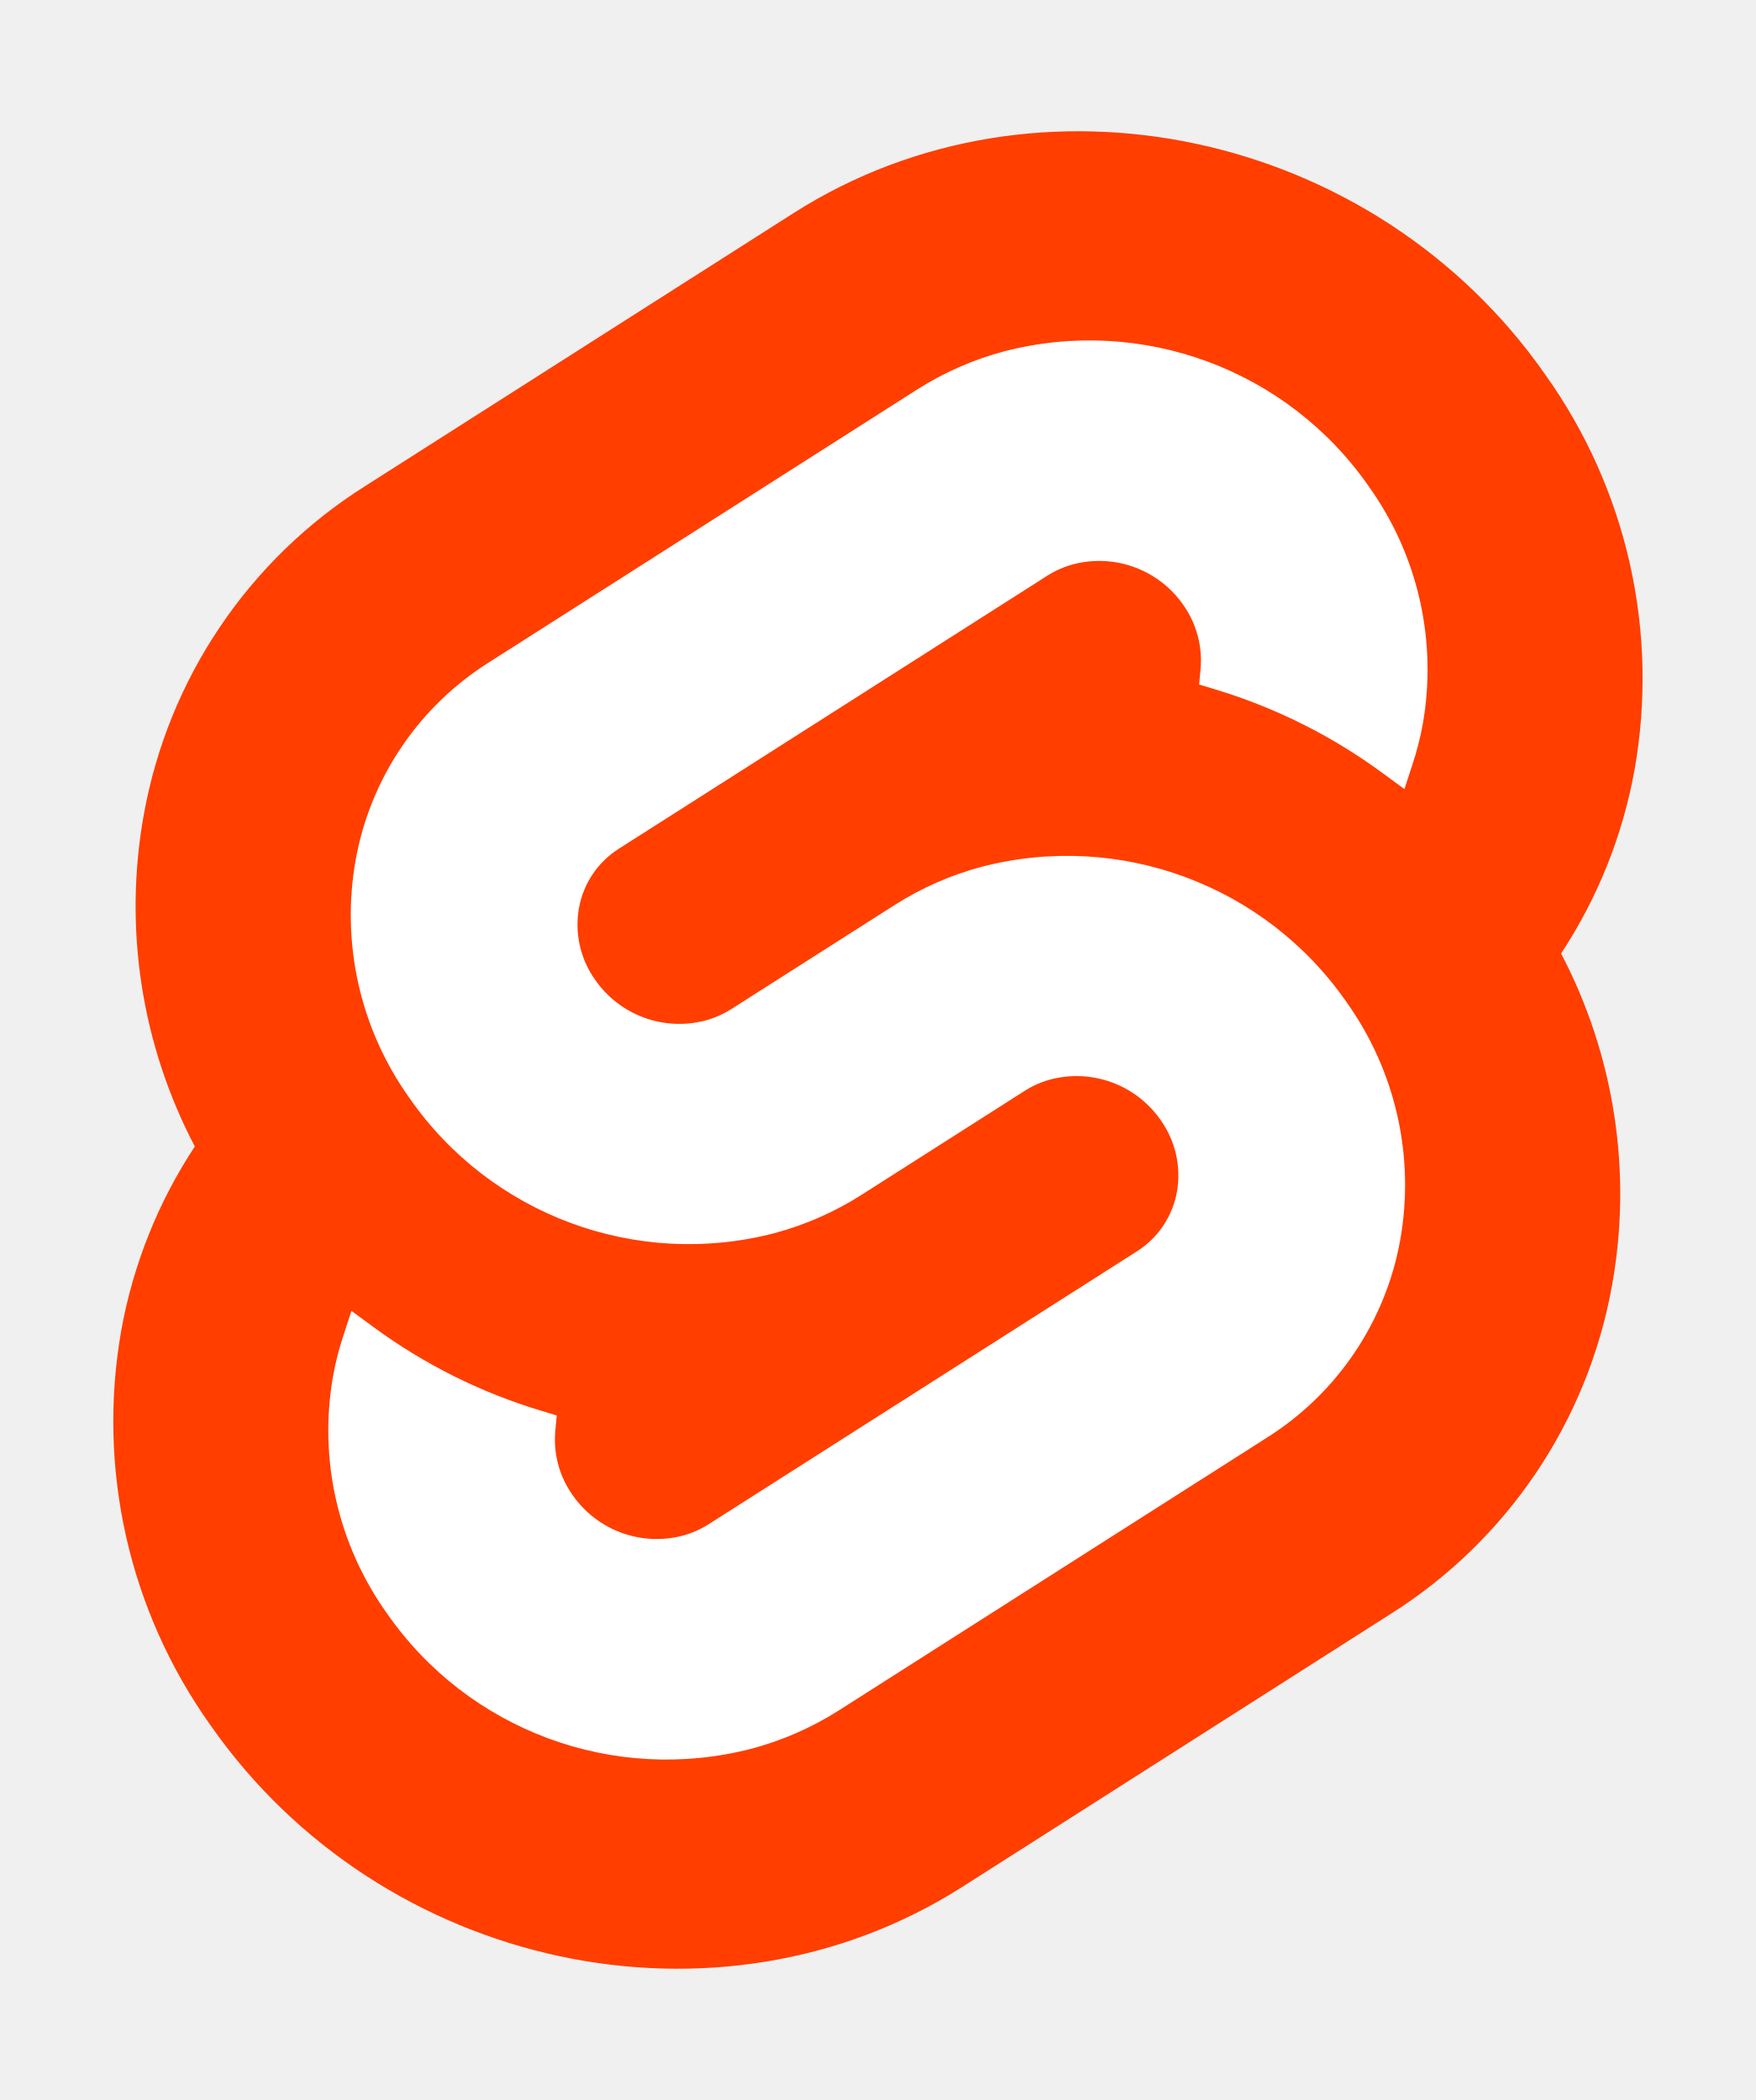
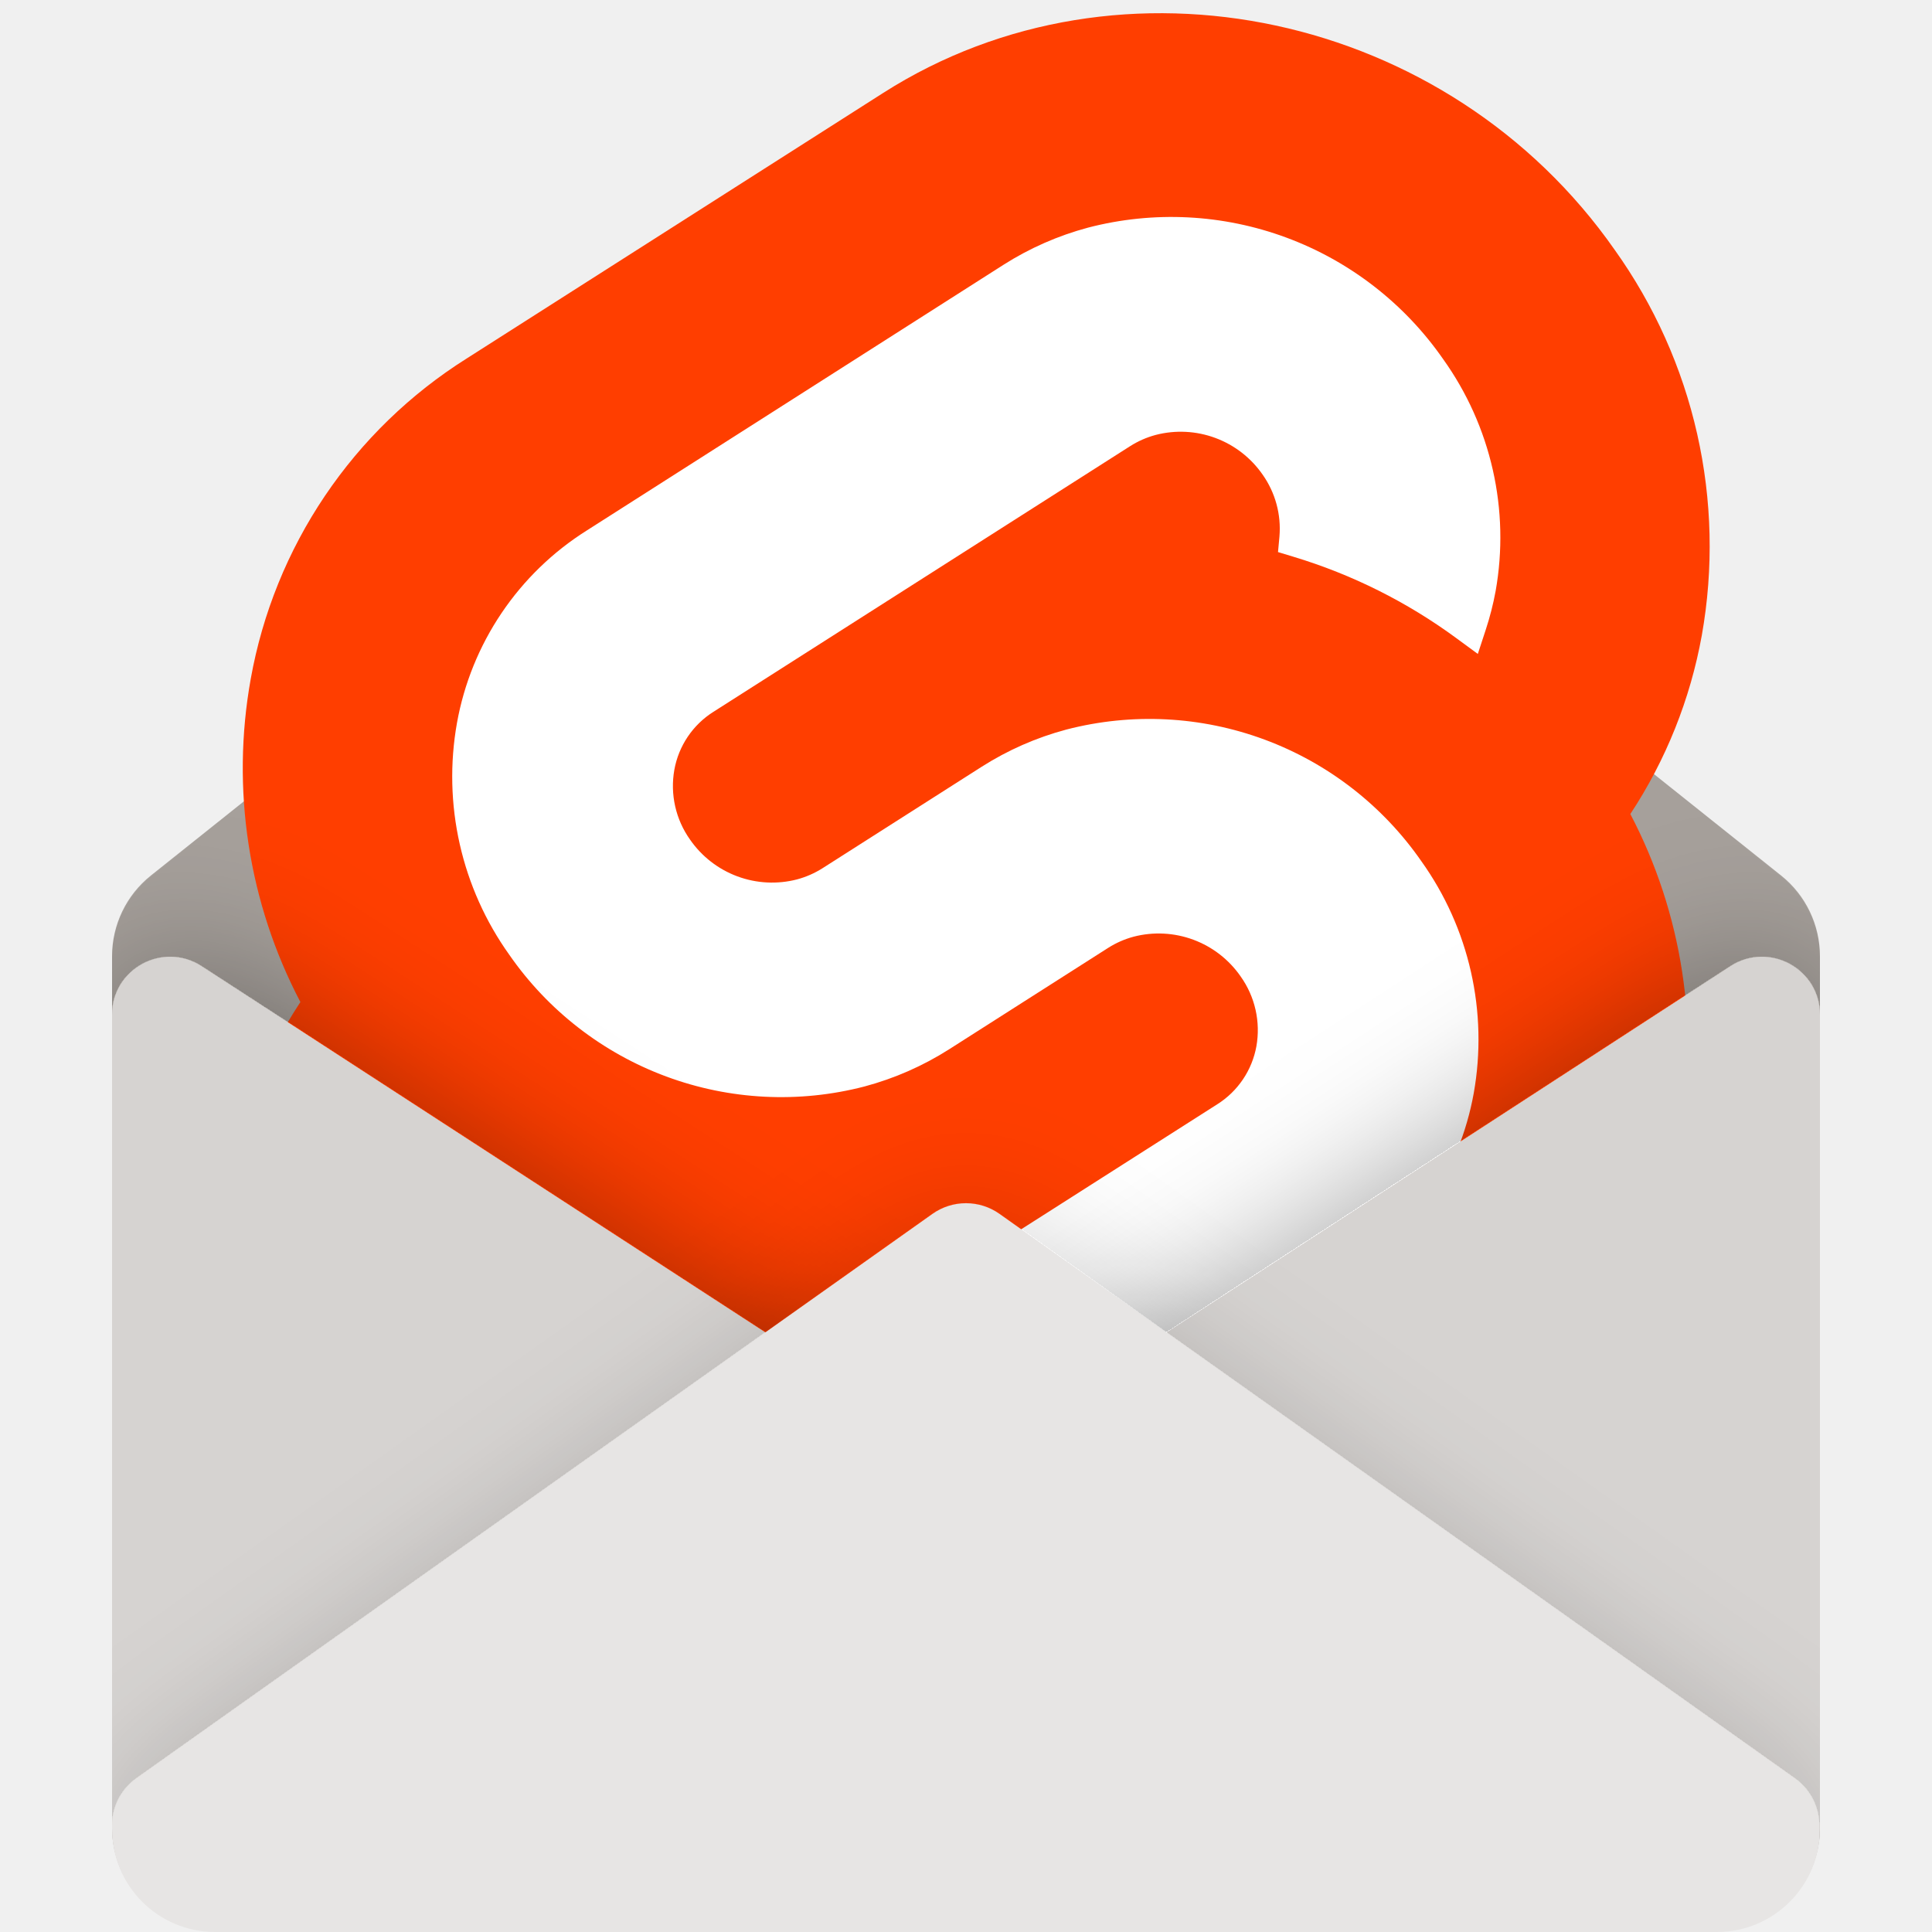
- <svg xmlns="http://www.w3.org/2000/svg" width="107" height="128" viewBox="0 0 107 128">
-   <path d="M94.157 22.819c-10.4-14.885-30.94-19.297-45.792-9.835L22.282 29.608A29.92 29.92 0 0 0 8.764 49.65a31.5 31.5 0 0 0 3.108 20.231 30 30 0 0 0-4.477 11.183 31.9 31.9 0 0 0 5.448 24.116c10.402 14.887 30.942 19.297 45.791 9.835l26.083-16.624A29.92 29.92 0 0 0 98.235 78.35a31.53 31.53 0 0 0-3.105-20.232 30 30 0 0 0 4.474-11.182 31.88 31.88 0 0 0-5.447-24.116" style="fill:#ff3e00" />
-   <path d="M45.817 106.582a20.72 20.72 0 0 1-22.237-8.243 19.17 19.17 0 0 1-3.277-14.503 18 18 0 0 1 .624-2.435l.49-1.498 1.337.981a33.6 33.6 0 0 0 10.203 5.098l.97.294-.09.968a5.85 5.85 0 0 0 1.052 3.878 6.24 6.24 0 0 0 6.695 2.485 5.8 5.8 0 0 0 1.603-.704L69.27 76.28a5.43 5.43 0 0 0 2.45-3.631 5.8 5.8 0 0 0-.987-4.371 6.24 6.24 0 0 0-6.698-2.487 5.7 5.7 0 0 0-1.6.704l-9.953 6.345a19 19 0 0 1-5.296 2.326 20.72 20.72 0 0 1-22.237-8.243 19.17 19.17 0 0 1-3.277-14.502 17.99 17.99 0 0 1 8.13-12.052l26.081-16.623a19 19 0 0 1 5.3-2.329 20.72 20.72 0 0 1 22.237 8.243 19.17 19.17 0 0 1 3.277 14.503 18 18 0 0 1-.624 2.435l-.49 1.498-1.337-.98a33.6 33.6 0 0 0-10.203-5.1l-.97-.294.09-.968a5.86 5.86 0 0 0-1.052-3.878 6.24 6.24 0 0 0-6.696-2.485 5.8 5.8 0 0 0-1.602.704L37.73 51.72a5.42 5.42 0 0 0-2.449 3.63 5.79 5.79 0 0 0 .986 4.372 6.24 6.24 0 0 0 6.698 2.486 5.8 5.8 0 0 0 1.602-.704l9.952-6.342a19 19 0 0 1 5.295-2.328 20.72 20.72 0 0 1 22.237 8.242 19.17 19.17 0 0 1 3.277 14.503 18 18 0 0 1-8.13 12.053l-26.081 16.622a19 19 0 0 1-5.3 2.328" style="fill:#fff" />
+ <svg xmlns="http://www.w3.org/2000/svg" width="64" height="64" viewBox="0 0 1500 1500" fill="none">
+   <g clip-path="url(#clip0_5_2)">
+     <path d="M87 742.327C87 717.983 98.085 694.964 117.116 679.784L700.116 214.787C729.299 191.511 770.701 191.511 799.884 214.787L1382.88 679.784C1401.92 694.964 1413 717.983 1413 742.327V1419C1413 1463.18 1377.18 1499 1333 1499H167C122.817 1499 87 1463.18 87 1419V742.327Z" fill="#A6A09B" />
+     <path d="M1253.72 194.097C1124.74 9.429 870.004 -45.308 685.819 72.084L362.345 278.322C318.646 305.823 281.165 342.142 252.296 384.958C223.428 427.774 203.807 476.145 194.689 526.978C179.258 612.604 192.821 700.932 233.229 777.979C205.54 819.995 186.655 867.192 177.716 916.716C168.5 968.573 169.729 1021.75 181.33 1073.12C192.931 1124.5 214.67 1173.04 245.272 1215.9C374.279 1400.59 629.015 1455.3 813.171 1337.91L1136.65 1131.68C1180.35 1104.18 1217.83 1067.86 1246.7 1025.04C1275.57 982.228 1295.19 933.855 1304.3 883.021C1319.73 797.396 1306.18 709.069 1265.79 632.014C1293.47 589.998 1312.35 542.803 1321.28 493.282C1330.5 441.425 1329.27 388.248 1317.67 336.872C1306.07 285.495 1284.33 236.954 1253.72 194.097Z" fill="#FF3E00" />
+     <path d="M654.218 1233.28C603.313 1246.52 549.572 1243.81 500.254 1225.52C450.935 1207.24 408.415 1174.25 378.436 1131.02C360.029 1105.24 346.953 1076.05 339.975 1045.16C332.997 1014.26 332.258 982.281 337.8 951.095C339.677 940.856 342.26 930.76 345.53 920.877L351.622 902.295L368.195 914.472C406.468 942.604 449.261 963.993 494.731 977.717L506.753 981.365L505.646 993.368C504.177 1010.44 508.799 1027.49 518.693 1041.48C527.715 1054.5 540.514 1064.44 555.363 1069.96C570.212 1075.47 586.395 1076.29 601.726 1072.31C608.756 1070.43 615.456 1067.48 621.595 1063.58L945.077 857.361C952.993 852.375 959.783 845.795 965.015 838.039C970.248 830.283 973.808 821.522 975.469 812.314C977.129 802.914 976.901 793.278 974.799 783.967C972.696 774.656 968.761 765.857 963.223 758.084C954.195 745.058 941.39 735.117 926.536 729.601C911.683 724.084 895.495 723.259 880.157 727.237C873.137 729.117 866.445 732.06 860.314 735.966L736.876 814.682C716.578 827.593 694.427 837.324 671.19 843.538C620.285 856.778 566.545 854.072 517.228 835.784C467.91 817.497 425.39 784.509 395.412 741.277C377.004 715.505 363.928 686.314 356.95 655.418C349.972 624.522 349.232 592.542 354.776 561.357C360.258 530.789 372.057 501.703 389.419 475.958C406.781 450.213 429.323 428.377 455.603 411.845L779.057 205.614C799.364 192.682 821.531 182.939 844.787 176.723C895.691 163.484 949.431 166.19 998.748 184.477C1048.07 202.764 1090.58 235.751 1120.56 278.983C1138.97 304.756 1152.05 333.947 1159.02 364.843C1166 395.739 1166.74 427.719 1161.2 458.905C1159.31 469.142 1156.73 479.238 1153.47 489.123L1147.38 507.705L1130.81 495.546C1092.54 467.398 1049.75 446 1004.27 432.275L992.247 428.625L993.354 416.622C994.811 399.547 990.19 382.507 980.307 368.51C971.285 355.488 958.486 345.549 943.637 340.035C928.788 334.522 912.605 333.7 897.274 337.681C890.244 339.56 883.544 342.506 877.405 346.416L553.923 552.639C546.009 557.621 539.221 564.199 533.992 571.953C528.763 579.707 525.208 588.467 523.554 597.673C521.884 607.073 522.105 616.711 524.204 626.024C526.303 635.336 530.237 644.137 535.777 651.91C544.805 664.935 557.61 674.877 572.464 680.393C587.317 685.909 603.505 686.734 618.843 682.757C625.871 680.873 632.571 677.928 638.71 674.021L762.133 595.335C782.422 582.407 804.572 572.668 827.812 566.456C878.716 553.216 932.456 555.922 981.774 574.209C1031.09 592.497 1073.61 625.484 1103.59 668.717C1122 694.489 1135.07 723.68 1142.05 754.576C1149.03 785.472 1149.77 817.451 1144.23 848.637C1138.74 879.206 1126.94 908.294 1109.58 934.042C1092.22 959.791 1069.68 981.632 1043.4 998.172L719.943 1204.39C699.636 1217.32 677.474 1227.06 654.218 1233.28Z" fill="white" />
+     <mask id="mask0_5_2" style="mask-type:alpha" maskUnits="userSpaceOnUse" x="87" y="197" width="1326" height="1303">
+       <path d="M87 743.468C87 719.155 98.056 696.161 117.047 680.98L700.047 214.932C729.256 191.582 770.744 191.582 799.953 214.932L1382.95 680.98C1401.94 696.162 1413 719.155 1413 743.468V1420C1413 1464.18 1377.18 1500 1333 1500H167C122.817 1500 87 1464.18 87 1420V743.468Z" fill="white" />
+     </mask>
+     <g mask="url(#mask0_5_2)">
+       <g filter="url(#filter0_d_5_2)">
+         <path d="M750 1500H132C107.147 1500 87 1479.85 87 1455V787.887C87 752.189 126.574 730.704 156.511 750.148L725.489 1119.7C740.395 1129.39 759.605 1129.39 774.511 1119.7L1343.49 750.148C1373.43 730.704 1413 752.189 1413 787.887V1455C1413 1479.85 1392.85 1500 1368 1500H750Z" fill="#D6D3D1" />
+       </g>
+       <g filter="url(#filter1_d_5_2)">
+         <path d="M750 1500H132C107.147 1500 87 1479.85 87 1455V1417.33C87 1402.74 94.072 1389.05 105.973 1380.62L723.96 942.463C739.557 931.404 760.439 931.409 776.031 942.475L1393.53 1380.72C1405.34 1389.1 1412.39 1402.65 1412.48 1417.13L1412.72 1454.72C1412.87 1479.68 1392.68 1500 1367.72 1500H750Z" fill="#E7E5E4" />
+       </g>
+     </g>
+   </g>
+   <defs>
+     <filter id="filter0_d_5_2" x="-26.8" y="629.013" width="1553.6" height="984.787" filterUnits="userSpaceOnUse" color-interpolation-filters="sRGB">
+       <feFlood flood-opacity="0" result="BackgroundImageFix" />
+       <feColorMatrix in="SourceAlpha" type="matrix" values="0 0 0 0 0 0 0 0 0 0 0 0 0 0 0 0 0 0 127 0" result="hardAlpha" />
+       <feOffset />
+       <feGaussianBlur stdDeviation="56.9" />
+       <feComposite in2="hardAlpha" operator="out" />
+       <feColorMatrix type="matrix" values="0 0 0 0 0 0 0 0 0 0 0 0 0 0 0 0 0 0 0.36 0" />
+       <feBlend mode="normal" in2="BackgroundImageFix" result="effect1_dropShadow_5_2" />
+       <feBlend mode="normal" in="SourceGraphic" in2="effect1_dropShadow_5_2" result="shape" />
+     </filter>
+     <filter id="filter1_d_5_2" x="-4.8" y="842.372" width="1509.32" height="749.428" filterUnits="userSpaceOnUse" color-interpolation-filters="sRGB">
+       <feFlood flood-opacity="0" result="BackgroundImageFix" />
+       <feColorMatrix in="SourceAlpha" type="matrix" values="0 0 0 0 0 0 0 0 0 0 0 0 0 0 0 0 0 0 127 0" result="hardAlpha" />
+       <feOffset />
+       <feGaussianBlur stdDeviation="45.9" />
+       <feComposite in2="hardAlpha" operator="out" />
+       <feColorMatrix type="matrix" values="0 0 0 0 0 0 0 0 0 0 0 0 0 0 0 0 0 0 0.15 0" />
+       <feBlend mode="normal" in2="BackgroundImageFix" result="effect1_dropShadow_5_2" />
+       <feBlend mode="normal" in="SourceGraphic" in2="effect1_dropShadow_5_2" result="shape" />
+     </filter>
+     <clipPath id="clip0_5_2">
+       <rect width="1500" height="1500" fill="white" />
+     </clipPath>
+   </defs>
</svg>
